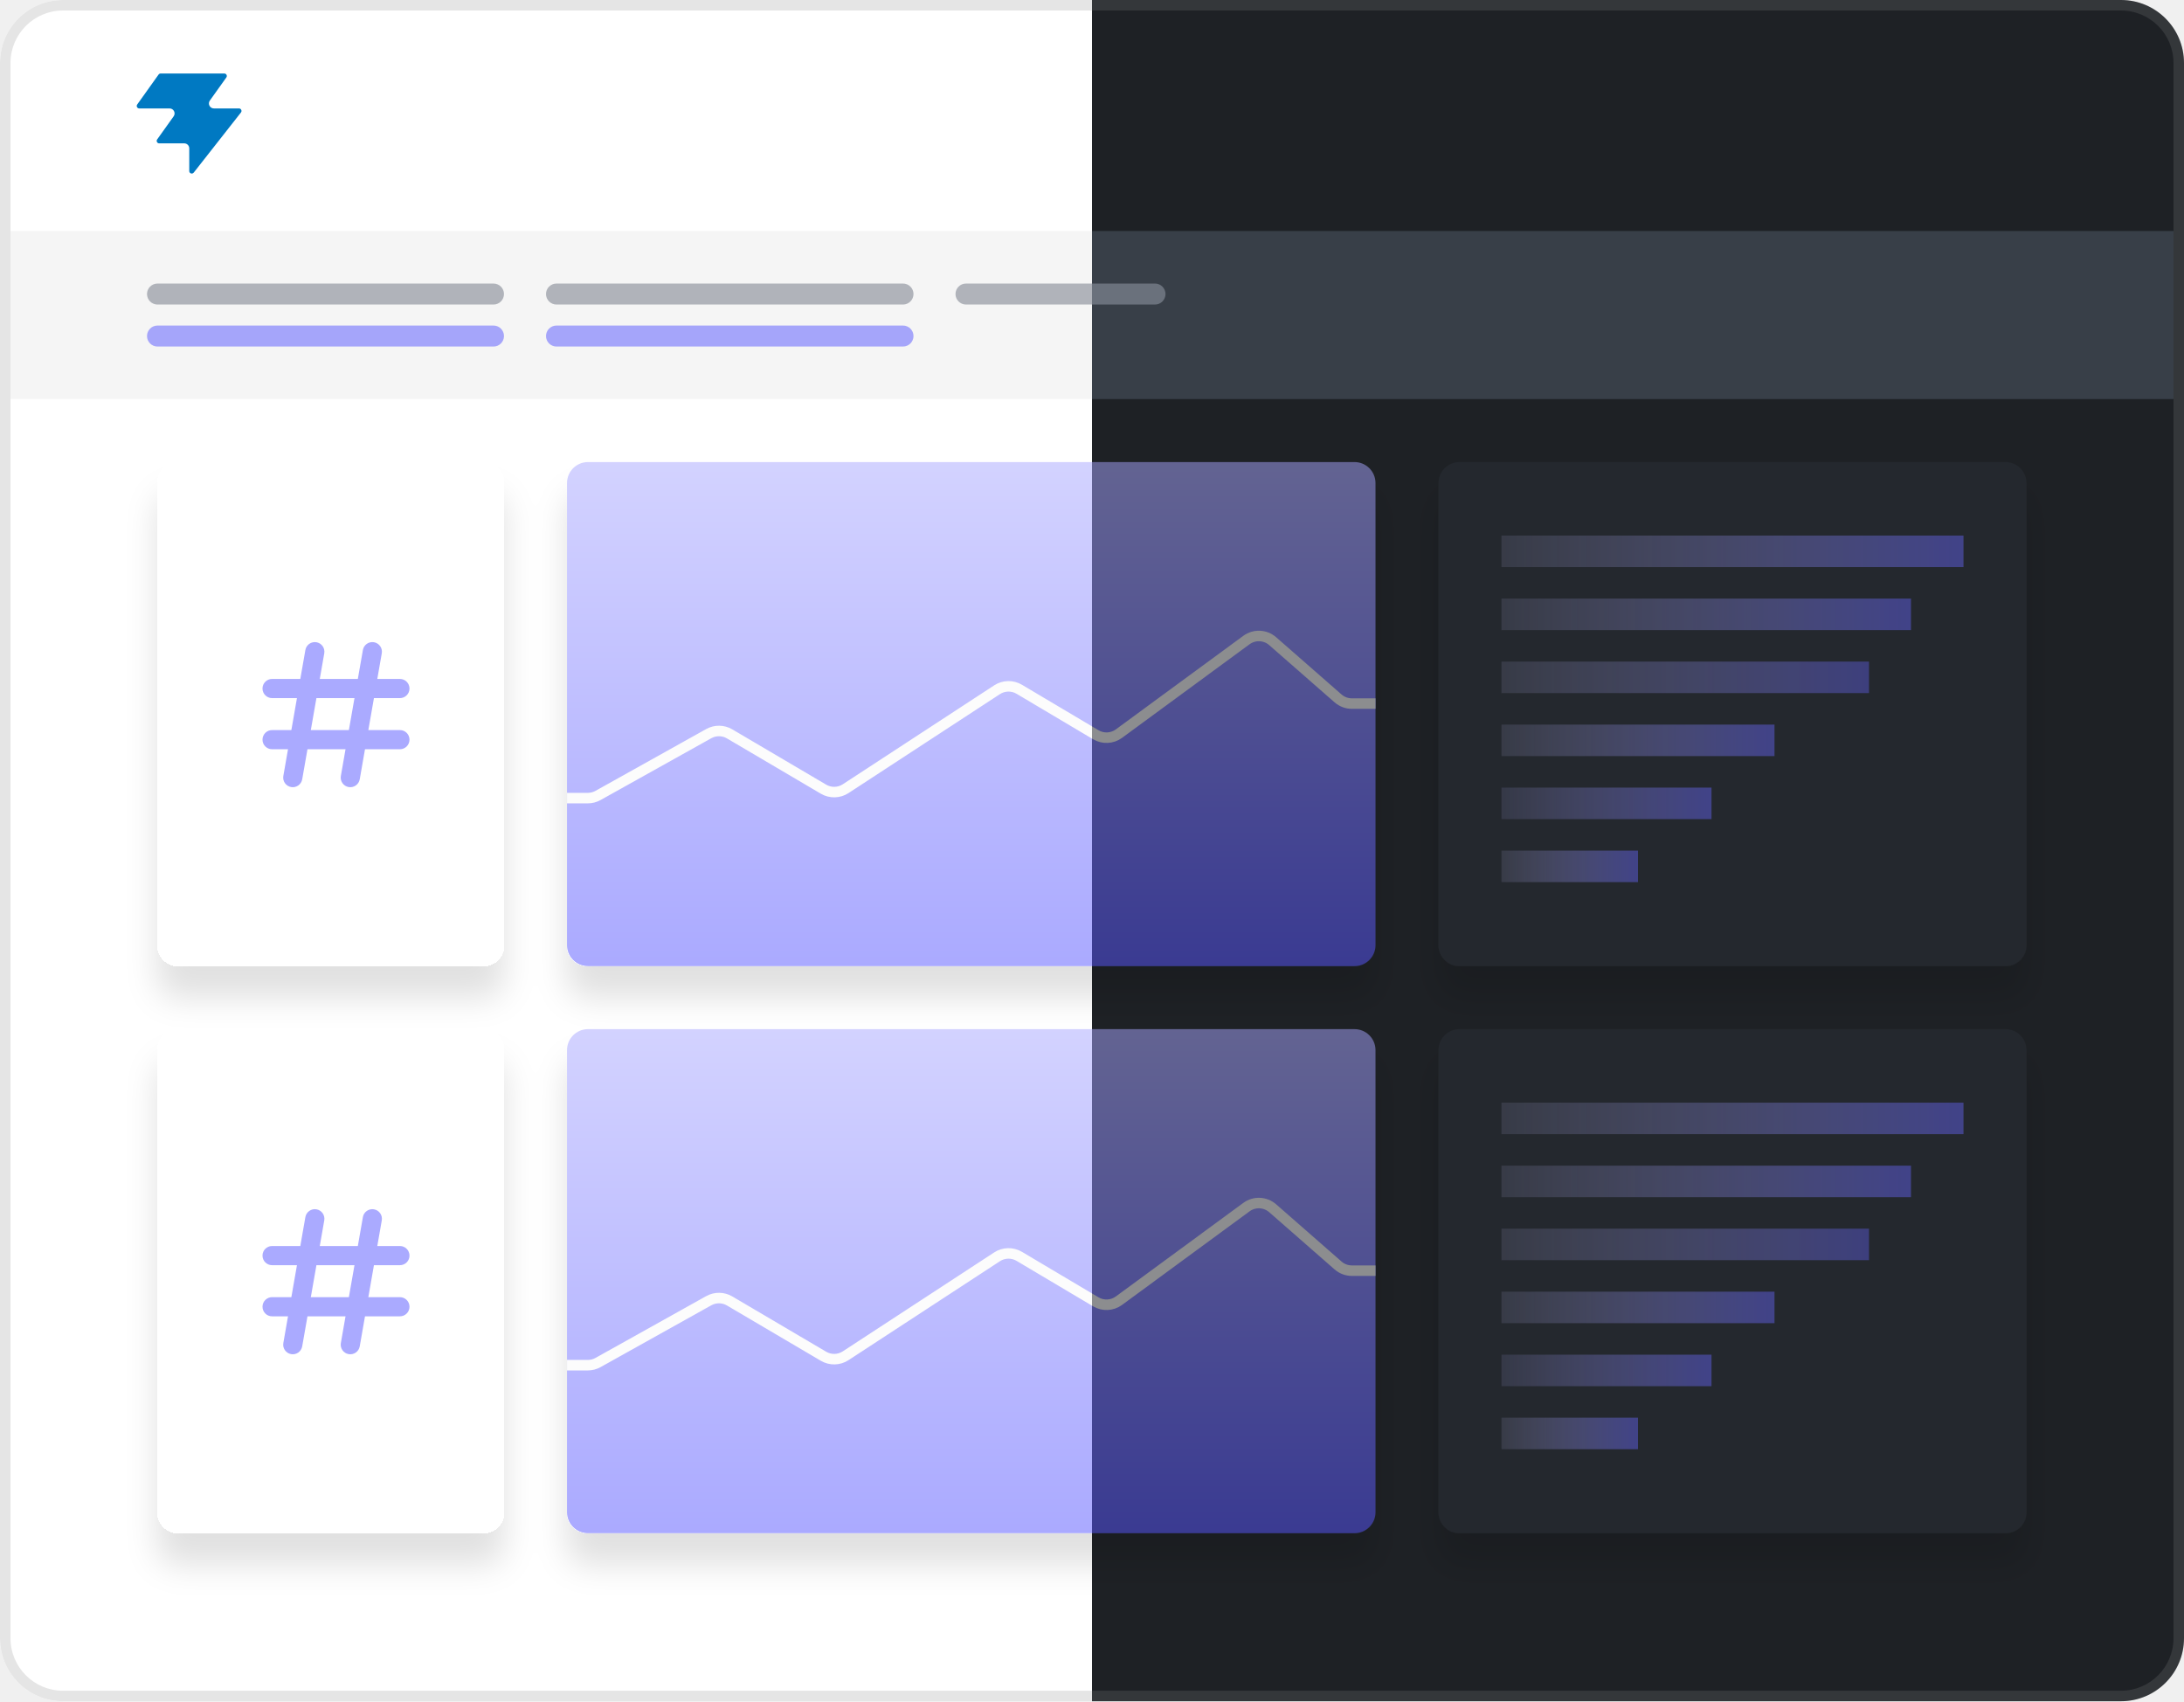
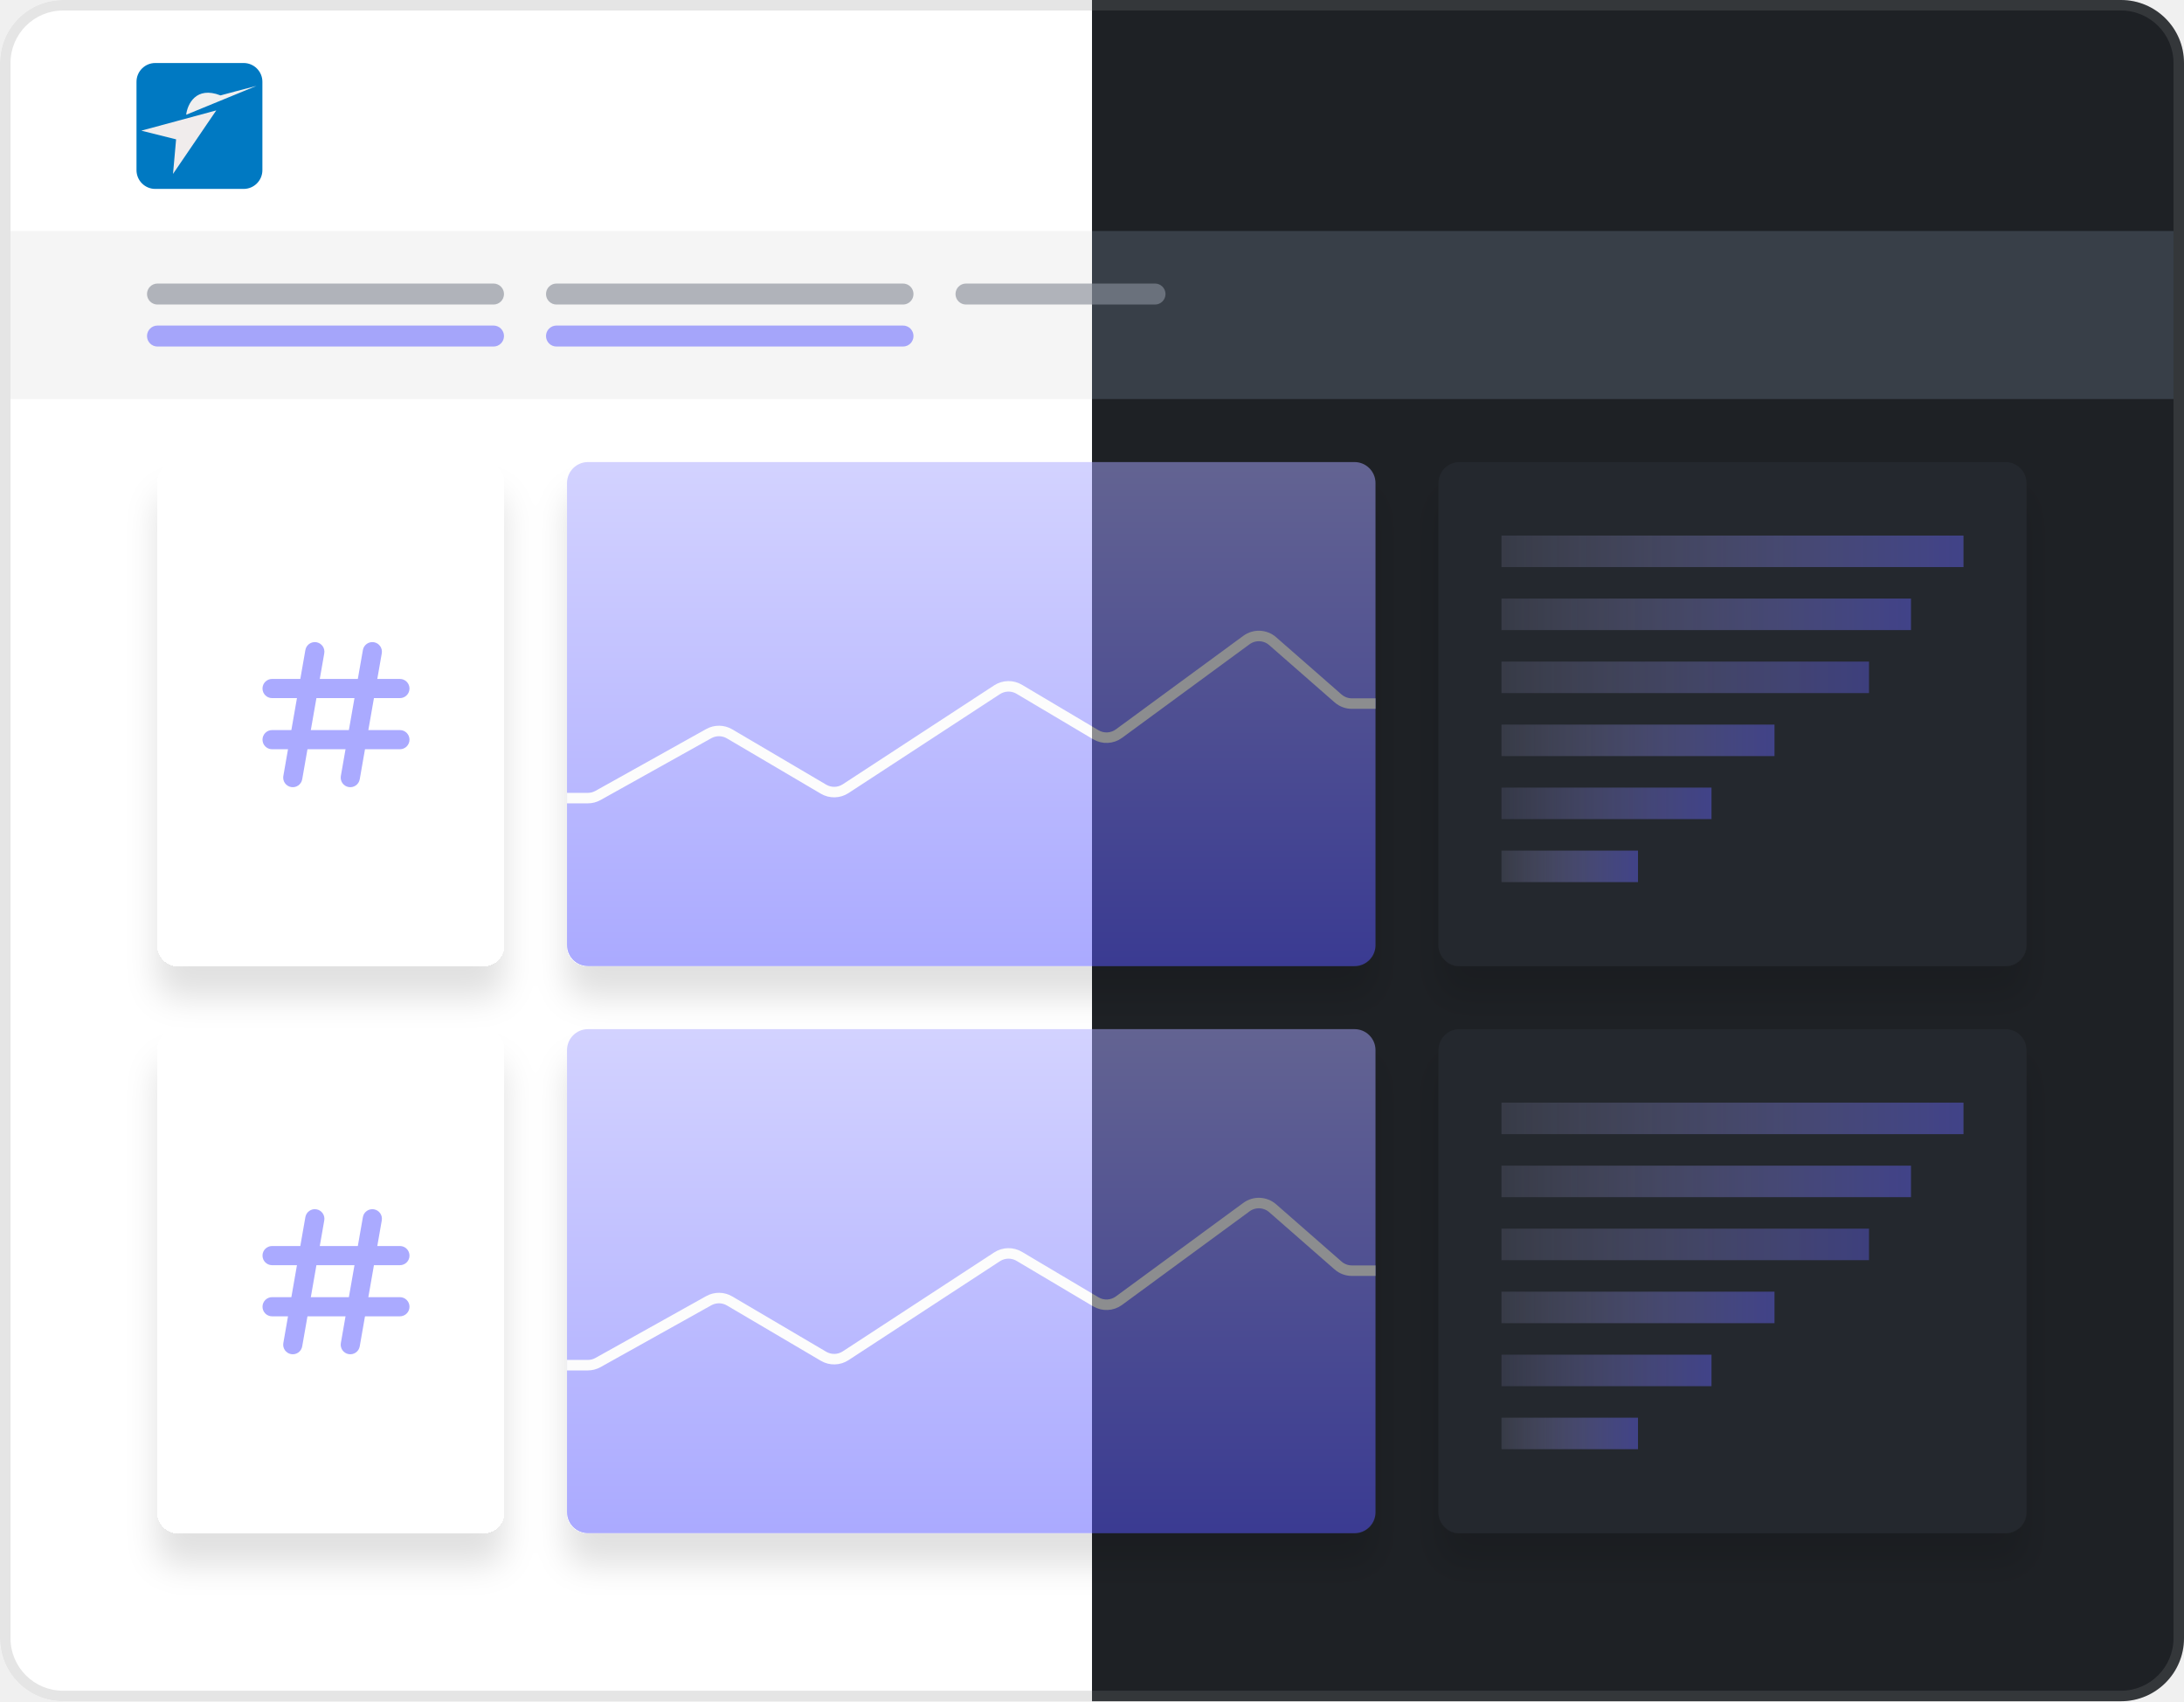
<svg xmlns="http://www.w3.org/2000/svg" width="208" height="162" viewBox="0 0 208 162" fill="none">
  <mask id="path-2-inside-1_5781_37445" fill="white">
    <path d="M0 6C0 2.686 2.686 0 6 0H104V162H6C2.686 162 0 159.314 0 156V6Z" />
  </mask>
  <path d="M0 6C0 2.686 2.686 0 6 0H104V162H6C2.686 162 0 159.314 0 156V6Z" fill="white" />
  <path d="M-1 6C-1 2.134 2.134 -1 6 -1H104V1H6C3.239 1 1 3.239 1 6H-1ZM104 163H6C2.134 163 -1 159.866 -1 156H1C1 158.761 3.239 161 6 161H104V163ZM6 163C2.134 163 -1 159.866 -1 156V6C-1 2.134 2.134 -1 6 -1V1C3.239 1 1 3.239 1 6V156C1 158.761 3.239 161 6 161V163ZM104 0V162V0Z" fill="#E5E5E5" mask="url(#path-2-inside-1_5781_37445)" />
  <mask id="mask0_5781_37445" style="mask-type:alpha" maskUnits="userSpaceOnUse" x="0" y="0" width="104" height="162">
    <path d="M0 6C0 2.686 2.686 0 6 0H104V162H6C2.686 162 0 159.314 0 156V6Z" fill="#D9D9D9" />
  </mask>
  <g mask="url(#mask0_5781_37445)">
-     <g transform="translate(13 7) scale(0.21)">
-       <path d="M25.946 44.938c-.664.845-2.021.375-2.021-.698V33.937a2.26 2.26 0 0 0-2.262-2.262H10.287c-.92 0-1.456-1.04-.92-1.788l7.48-10.471c1.07-1.497 0-3.578-1.842-3.578H1.237c-.92 0-1.456-1.04-.92-1.788L10.013.474c.214-.297.556-.474.92-.474h28.894c.92 0 1.456 1.04.92 1.788l-7.48 10.471c-1.07 1.498 0 3.579 1.842 3.579h11.377c.943 0 1.473 1.088.89 1.83L25.947 44.94z" fill="#0079C2" />
+     <g transform="translate(13 6) scale(0.0218)">
+       <rect width="550" height="550" rx="82" fill="#0079C2" />
+       <path d="M217 226L524 100C477.167 112.167 380.2 137.5 367 141.5C259.8 99.5 222.333 180.333 217 226Z" fill="#EFEFEF" />
+       <path d="M348.5 207L159.5 484.5L173 333.5L21 295.5L348.5 207Z" fill="#F0ECEC" />
    </g>
      fill="#5655FF"
    /&gt;
    <rect width="206" height="16" transform="translate(1 22)" fill="#F5F5F5" />
    <path opacity="0.5" d="M14 28C14 27.448 14.448 27 15 27H47C47.552 27 48 27.448 48 28C48 28.552 47.552 29 47 29H15C14.448 29 14 28.552 14 28Z" fill="#6B7280" />
    <path opacity="0.5" d="M52 28C52 27.448 52.448 27 53 27H86C86.552 27 87 27.448 87 28C87 28.552 86.552 29 86 29H53C52.448 29 52 28.552 52 28Z" fill="#6B7280" />
    <path opacity="0.5" d="M91 28C91 27.448 91.448 27 92 27H110C110.552 27 111 27.448 111 28C111 28.552 110.552 29 110 29H92C91.448 29 91 28.552 91 28Z" fill="#6B7280" />
    <path opacity="0.5" d="M14 32C14 31.448 14.448 31 15 31H47C47.552 31 48 31.448 48 32C48 32.552 47.552 33 47 33H15C14.448 33 14 32.552 14 32Z" fill="#5655FF" />
    <path opacity="0.5" d="M52 32C52 31.448 52.448 31 53 31H86C86.552 31 87 31.448 87 32C87 32.552 86.552 33 86 33H53C52.448 33 52 32.552 52 32Z" fill="#5655FF" />
    <g filter="url(#filter0_d_5781_37445)">
      <path d="M15 46C15 44.895 15.895 44 17 44H46C47.105 44 48 44.895 48 46V90C48 91.105 47.105 92 46 92H17C15.895 92 15 91.105 15 90V46Z" fill="white" />
      <g opacity="0.5">
        <path d="M25 65.565C25 65.061 25.409 64.652 25.913 64.652H38.087C38.591 64.652 39 65.061 39 65.565C39 66.069 38.591 66.478 38.087 66.478H25.913C25.409 66.478 25 66.069 25 65.565Z" fill="#5655FF" />
        <path d="M25 70.435C25 69.93 25.409 69.522 25.913 69.522H38.087C38.591 69.522 39 69.93 39 70.435C39 70.939 38.591 71.348 38.087 71.348H25.913C25.409 71.348 25 70.939 25 70.435Z" fill="#5655FF" />
        <path d="M35.618 61.157C36.115 61.245 36.447 61.718 36.36 62.214L34.261 74.206C34.174 74.703 33.701 75.035 33.204 74.948C32.708 74.861 32.375 74.388 32.462 73.891L34.561 61.899C34.648 61.403 35.121 61.071 35.618 61.157Z" fill="#5655FF" />
        <path d="M30.14 61.157C30.636 61.245 30.969 61.718 30.882 62.214L28.782 74.206C28.696 74.703 28.222 75.035 27.726 74.948C27.229 74.861 26.897 74.388 26.984 73.891L29.083 61.899C29.17 61.403 29.643 61.071 30.14 61.157Z" fill="#5655FF" />
      </g>
      <g opacity="0.5">
        <path d="M54 46C54 44.895 54.895 44 56 44H129C130.105 44 131 44.895 131 46V90C131 91.105 130.105 92 129 92H56C54.895 92 54 91.105 54 90V46Z" fill="url(#paint0_linear_5781_37445)" />
        <path d="M54 76H55.98C56.321 76 56.656 75.913 56.954 75.747L67.499 69.861C68.119 69.514 68.876 69.523 69.488 69.884L78.43 75.15C79.085 75.536 79.903 75.517 80.539 75.101L94.957 65.682C95.595 65.264 96.416 65.247 97.072 65.636L104.362 69.966C105.052 70.375 105.92 70.333 106.567 69.859L118.707 60.949C119.462 60.395 120.502 60.439 121.207 61.056L127.434 66.505C127.799 66.824 128.267 67 128.751 67H131" stroke="#FAFAFA" />
      </g>
    </g>
    <g filter="url(#filter1_d_5781_37445)">
      <path d="M15 100C15 98.895 15.895 98 17 98H46C47.105 98 48 98.895 48 100V144C48 145.105 47.105 146 46 146H17C15.895 146 15 145.105 15 144V100Z" fill="white" />
      <g opacity="0.5">
        <path d="M25 119.565C25 119.061 25.409 118.652 25.913 118.652H38.087C38.591 118.652 39 119.061 39 119.565C39 120.069 38.591 120.478 38.087 120.478H25.913C25.409 120.478 25 120.069 25 119.565Z" fill="#5655FF" />
        <path d="M25 124.435C25 123.931 25.409 123.522 25.913 123.522H38.087C38.591 123.522 39 123.931 39 124.435C39 124.939 38.591 125.348 38.087 125.348H25.913C25.409 125.348 25 124.939 25 124.435Z" fill="#5655FF" />
        <path d="M35.618 115.158C36.115 115.244 36.447 115.718 36.36 116.214L34.261 128.206C34.174 128.703 33.701 129.035 33.204 128.948C32.708 128.861 32.375 128.388 32.462 127.891L34.561 115.899C34.648 115.403 35.121 115.071 35.618 115.158Z" fill="#5655FF" />
        <path d="M30.14 115.158C30.636 115.244 30.969 115.718 30.882 116.214L28.782 128.206C28.696 128.703 28.222 129.035 27.726 128.948C27.229 128.861 26.897 128.388 26.984 127.891L29.083 115.899C29.17 115.403 29.643 115.071 30.14 115.158Z" fill="#5655FF" />
      </g>
      <g opacity="0.5">
        <path d="M54 100C54 98.895 54.895 98 56 98H129C130.105 98 131 98.895 131 100V144C131 145.105 130.105 146 129 146H56C54.895 146 54 145.105 54 144V100Z" fill="url(#paint1_linear_5781_37445)" />
        <path d="M54 130H55.98C56.321 130 56.656 129.913 56.954 129.747L67.499 123.861C68.119 123.514 68.876 123.523 69.488 123.884L78.43 129.15C79.085 129.536 79.903 129.517 80.539 129.101L94.957 119.682C95.595 119.264 96.416 119.247 97.072 119.636L104.362 123.966C105.052 124.375 105.92 124.333 106.567 123.858L118.707 114.949C119.462 114.395 120.502 114.439 121.207 115.056L127.434 120.505C127.799 120.824 128.267 121 128.751 121H131" stroke="#FAFAFA" />
      </g>
    </g>
  </g>
  <mask id="path-29-inside-2_5781_37445" fill="white">
    <path d="M104 0H202C205.314 0 208 2.686 208 6V156C208 159.314 205.314 162 202 162H104V0Z" />
  </mask>
  <path d="M104 0H202C205.314 0 208 2.686 208 6V156C208 159.314 205.314 162 202 162H104V0Z" fill="#1E2125" />
  <path d="M104 -1H202C205.866 -1 209 2.134 209 6H207C207 3.239 204.761 1 202 1H104V-1ZM209 156C209 159.866 205.866 163 202 163H104V161H202C204.761 161 207 158.761 207 156H209ZM104 162V0V162ZM202 -1C205.866 -1 209 2.134 209 6V156C209 159.866 205.866 163 202 163V161C204.761 161 207 158.761 207 156V6C207 3.239 204.761 1 202 1V-1Z" fill="white" fill-opacity="0.1" mask="url(#path-29-inside-2_5781_37445)" />
  <mask id="mask1_5781_37445" style="mask-type:alpha" maskUnits="userSpaceOnUse" x="104" y="0" width="104" height="162">
    <path d="M208 6C208 2.686 205.314 0 202 0H104V162H202C205.314 162 208 159.314 208 156V6Z" fill="#D9D9D9" />
  </mask>
  <g mask="url(#mask1_5781_37445)">
    <rect width="206" height="16" transform="translate(1 22)" fill="#383F48" />
    <path opacity="0.5" d="M91 28C91 27.448 91.448 27 92 27H110C110.552 27 111 27.448 111 28C111 28.552 110.552 29 110 29H92C91.448 29 91 28.552 91 28Z" fill="#9CA3AF" />
    <g filter="url(#filter2_d_5781_37445)">
      <g opacity="0.5">
        <path d="M54 46C54 44.895 54.895 44 56 44H129C130.105 44 131 44.895 131 46V90C131 91.105 130.105 92 129 92H56C54.895 92 54 91.105 54 90V46Z" fill="url(#paint2_linear_5781_37445)" />
        <path d="M54 76H55.98C56.321 76 56.656 75.913 56.954 75.747L67.499 69.861C68.119 69.514 68.876 69.523 69.488 69.884L78.43 75.15C79.085 75.536 79.903 75.517 80.539 75.101L94.957 65.682C95.595 65.264 96.416 65.247 97.072 65.636L104.362 69.966C105.052 70.375 105.92 70.333 106.567 69.859L118.707 60.949C119.462 60.395 120.502 60.439 121.207 61.056L127.434 66.505C127.799 66.824 128.267 67 128.751 67H131" stroke="#FAFAFA" />
      </g>
      <path d="M137 46C137 44.895 137.895 44 139 44H191C192.105 44 193 44.895 193 46V90C193 91.105 192.105 92 191 92H139C137.895 92 137 91.105 137 90V46Z" fill="#24282E" />
      <rect x="143" y="51" width="44" height="3" fill="url(#paint3_linear_5781_37445)" fill-opacity="0.6" />
      <rect x="143" y="57" width="39" height="3" fill="url(#paint4_linear_5781_37445)" fill-opacity="0.6" />
      <rect x="143" y="63" width="35" height="3" fill="url(#paint5_linear_5781_37445)" fill-opacity="0.6" />
      <rect x="143" y="69" width="26" height="3" fill="url(#paint6_linear_5781_37445)" fill-opacity="0.6" />
      <rect x="143" y="75" width="20" height="3" fill="url(#paint7_linear_5781_37445)" fill-opacity="0.6" />
      <rect x="143" y="81" width="13" height="3" fill="url(#paint8_linear_5781_37445)" fill-opacity="0.6" />
    </g>
    <g filter="url(#filter3_d_5781_37445)">
      <g opacity="0.5">
        <path d="M54 100C54 98.895 54.895 98 56 98H129C130.105 98 131 98.895 131 100V144C131 145.105 130.105 146 129 146H56C54.895 146 54 145.105 54 144V100Z" fill="url(#paint9_linear_5781_37445)" />
        <path d="M54 130H55.98C56.321 130 56.656 129.913 56.954 129.747L67.499 123.861C68.119 123.514 68.876 123.523 69.488 123.884L78.43 129.15C79.085 129.536 79.903 129.517 80.539 129.101L94.957 119.682C95.595 119.264 96.416 119.247 97.072 119.636L104.362 123.966C105.052 124.375 105.92 124.333 106.567 123.858L118.707 114.949C119.462 114.395 120.502 114.439 121.207 115.056L127.434 120.505C127.799 120.824 128.267 121 128.751 121H131" stroke="#FAFAFA" />
      </g>
      <path d="M137 100C137 98.895 137.895 98 139 98H191C192.105 98 193 98.895 193 100V144C193 145.105 192.105 146 191 146H139C137.895 146 137 145.105 137 144V100Z" fill="#24282E" />
      <rect x="143" y="105" width="44" height="3" fill="url(#paint10_linear_5781_37445)" fill-opacity="0.6" />
      <rect x="143" y="111" width="39" height="3" fill="url(#paint11_linear_5781_37445)" fill-opacity="0.6" />
      <rect x="143" y="117" width="35" height="3" fill="url(#paint12_linear_5781_37445)" fill-opacity="0.6" />
      <rect x="143" y="123" width="26" height="3" fill="url(#paint13_linear_5781_37445)" fill-opacity="0.6" />
      <rect x="143" y="129" width="20" height="3" fill="url(#paint14_linear_5781_37445)" fill-opacity="0.6" />
      <rect x="143" y="135" width="13" height="3" fill="url(#paint15_linear_5781_37445)" fill-opacity="0.6" />
    </g>
  </g>
  <defs>
    <filter id="filter0_d_5781_37445" x="12" y="44" width="184" height="54" filterUnits="userSpaceOnUse" color-interpolation-filters="sRGB">
      <feFlood flood-opacity="0" result="BackgroundImageFix" />
      <feColorMatrix in="SourceAlpha" type="matrix" values="0 0 0 0 0 0 0 0 0 0 0 0 0 0 0 0 0 0 127 0" result="hardAlpha" />
      <feOffset dy="3" />
      <feGaussianBlur stdDeviation="1.5" />
      <feComposite in2="hardAlpha" operator="out" />
      <feColorMatrix type="matrix" values="0 0 0 0 0 0 0 0 0 0 0 0 0 0 0 0 0 0 0.12 0" />
      <feBlend mode="normal" in2="BackgroundImageFix" result="effect1_dropShadow_5781_37445" />
      <feBlend mode="normal" in="SourceGraphic" in2="effect1_dropShadow_5781_37445" result="shape" />
    </filter>
    <filter id="filter1_d_5781_37445" x="12" y="98" width="184" height="54" filterUnits="userSpaceOnUse" color-interpolation-filters="sRGB">
      <feFlood flood-opacity="0" result="BackgroundImageFix" />
      <feColorMatrix in="SourceAlpha" type="matrix" values="0 0 0 0 0 0 0 0 0 0 0 0 0 0 0 0 0 0 127 0" result="hardAlpha" />
      <feOffset dy="3" />
      <feGaussianBlur stdDeviation="1.5" />
      <feComposite in2="hardAlpha" operator="out" />
      <feColorMatrix type="matrix" values="0 0 0 0 0 0 0 0 0 0 0 0 0 0 0 0 0 0 0.12 0" />
      <feBlend mode="normal" in2="BackgroundImageFix" result="effect1_dropShadow_5781_37445" />
      <feBlend mode="normal" in="SourceGraphic" in2="effect1_dropShadow_5781_37445" result="shape" />
    </filter>
    <filter id="filter2_d_5781_37445" x="12" y="44" width="184" height="54" filterUnits="userSpaceOnUse" color-interpolation-filters="sRGB">
      <feFlood flood-opacity="0" result="BackgroundImageFix" />
      <feColorMatrix in="SourceAlpha" type="matrix" values="0 0 0 0 0 0 0 0 0 0 0 0 0 0 0 0 0 0 127 0" result="hardAlpha" />
      <feOffset dy="3" />
      <feGaussianBlur stdDeviation="1.5" />
      <feComposite in2="hardAlpha" operator="out" />
      <feColorMatrix type="matrix" values="0 0 0 0 0 0 0 0 0 0 0 0 0 0 0 0 0 0 0.12 0" />
      <feBlend mode="normal" in2="BackgroundImageFix" result="effect1_dropShadow_5781_37445" />
      <feBlend mode="normal" in="SourceGraphic" in2="effect1_dropShadow_5781_37445" result="shape" />
    </filter>
    <filter id="filter3_d_5781_37445" x="12" y="98" width="184" height="54" filterUnits="userSpaceOnUse" color-interpolation-filters="sRGB">
      <feFlood flood-opacity="0" result="BackgroundImageFix" />
      <feColorMatrix in="SourceAlpha" type="matrix" values="0 0 0 0 0 0 0 0 0 0 0 0 0 0 0 0 0 0 127 0" result="hardAlpha" />
      <feOffset dy="3" />
      <feGaussianBlur stdDeviation="1.5" />
      <feComposite in2="hardAlpha" operator="out" />
      <feColorMatrix type="matrix" values="0 0 0 0 0 0 0 0 0 0 0 0 0 0 0 0 0 0 0.12 0" />
      <feBlend mode="normal" in2="BackgroundImageFix" result="effect1_dropShadow_5781_37445" />
      <feBlend mode="normal" in="SourceGraphic" in2="effect1_dropShadow_5781_37445" result="shape" />
    </filter>
    <linearGradient id="paint0_linear_5781_37445" x1="92.5" y1="44" x2="92.5" y2="92" gradientUnits="userSpaceOnUse">
      <stop stop-color="#A7A6FF" />
      <stop offset="1" stop-color="#5655FF" />
    </linearGradient>
    <linearGradient id="paint1_linear_5781_37445" x1="92.5" y1="98" x2="92.5" y2="146" gradientUnits="userSpaceOnUse">
      <stop stop-color="#A7A6FF" />
      <stop offset="1" stop-color="#5655FF" />
    </linearGradient>
    <linearGradient id="paint2_linear_5781_37445" x1="92.5" y1="44" x2="92.5" y2="92" gradientUnits="userSpaceOnUse">
      <stop stop-color="#A7A6FF" />
      <stop offset="1" stop-color="#5655FF" />
    </linearGradient>
    <linearGradient id="paint3_linear_5781_37445" x1="143" y1="52.5" x2="187" y2="52.5" gradientUnits="userSpaceOnUse">
      <stop stop-color="#C6C5FF" stop-opacity="0.2" />
      <stop offset="1" stop-color="#605FEA" stop-opacity="0.8" />
    </linearGradient>
    <linearGradient id="paint4_linear_5781_37445" x1="143" y1="58.5" x2="182" y2="58.5" gradientUnits="userSpaceOnUse">
      <stop stop-color="#C6C5FF" stop-opacity="0.2" />
      <stop offset="1" stop-color="#605FEA" stop-opacity="0.8" />
    </linearGradient>
    <linearGradient id="paint5_linear_5781_37445" x1="143" y1="64.5" x2="178" y2="64.5" gradientUnits="userSpaceOnUse">
      <stop stop-color="#C6C5FF" stop-opacity="0.2" />
      <stop offset="1" stop-color="#605FEA" stop-opacity="0.7" />
    </linearGradient>
    <linearGradient id="paint6_linear_5781_37445" x1="143" y1="70.5" x2="169" y2="70.5" gradientUnits="userSpaceOnUse">
      <stop stop-color="#C6C5FF" stop-opacity="0.2" />
      <stop offset="1" stop-color="#605FEA" stop-opacity="0.8" />
    </linearGradient>
    <linearGradient id="paint7_linear_5781_37445" x1="143" y1="76.5" x2="163" y2="76.5" gradientUnits="userSpaceOnUse">
      <stop stop-color="#B3B2FF" stop-opacity="0.2" />
      <stop offset="1" stop-color="#605FEA" stop-opacity="0.8" />
    </linearGradient>
    <linearGradient id="paint8_linear_5781_37445" x1="143" y1="82.5" x2="156" y2="82.5" gradientUnits="userSpaceOnUse">
      <stop stop-color="#C6C5FF" stop-opacity="0.2" />
      <stop offset="1" stop-color="#605FEA" stop-opacity="0.8" />
    </linearGradient>
    <linearGradient id="paint9_linear_5781_37445" x1="92.5" y1="98" x2="92.5" y2="146" gradientUnits="userSpaceOnUse">
      <stop stop-color="#A7A6FF" />
      <stop offset="1" stop-color="#5655FF" />
    </linearGradient>
    <linearGradient id="paint10_linear_5781_37445" x1="143" y1="106.5" x2="187" y2="106.5" gradientUnits="userSpaceOnUse">
      <stop stop-color="#C6C5FF" stop-opacity="0.2" />
      <stop offset="1" stop-color="#605FEA" stop-opacity="0.8" />
    </linearGradient>
    <linearGradient id="paint11_linear_5781_37445" x1="143" y1="112.5" x2="182" y2="112.5" gradientUnits="userSpaceOnUse">
      <stop stop-color="#C6C5FF" stop-opacity="0.2" />
      <stop offset="1" stop-color="#605FEA" stop-opacity="0.8" />
    </linearGradient>
    <linearGradient id="paint12_linear_5781_37445" x1="143" y1="118.5" x2="178" y2="118.5" gradientUnits="userSpaceOnUse">
      <stop stop-color="#C6C5FF" stop-opacity="0.2" />
      <stop offset="1" stop-color="#605FEA" stop-opacity="0.7" />
    </linearGradient>
    <linearGradient id="paint13_linear_5781_37445" x1="143" y1="124.5" x2="169" y2="124.5" gradientUnits="userSpaceOnUse">
      <stop stop-color="#C6C5FF" stop-opacity="0.2" />
      <stop offset="1" stop-color="#605FEA" stop-opacity="0.8" />
    </linearGradient>
    <linearGradient id="paint14_linear_5781_37445" x1="143" y1="130.5" x2="163" y2="130.5" gradientUnits="userSpaceOnUse">
      <stop stop-color="#B3B2FF" stop-opacity="0.2" />
      <stop offset="1" stop-color="#605FEA" stop-opacity="0.8" />
    </linearGradient>
    <linearGradient id="paint15_linear_5781_37445" x1="143" y1="136.5" x2="156" y2="136.5" gradientUnits="userSpaceOnUse">
      <stop stop-color="#C6C5FF" stop-opacity="0.2" />
      <stop offset="1" stop-color="#605FEA" stop-opacity="0.8" />
    </linearGradient>
  </defs>
</svg>
